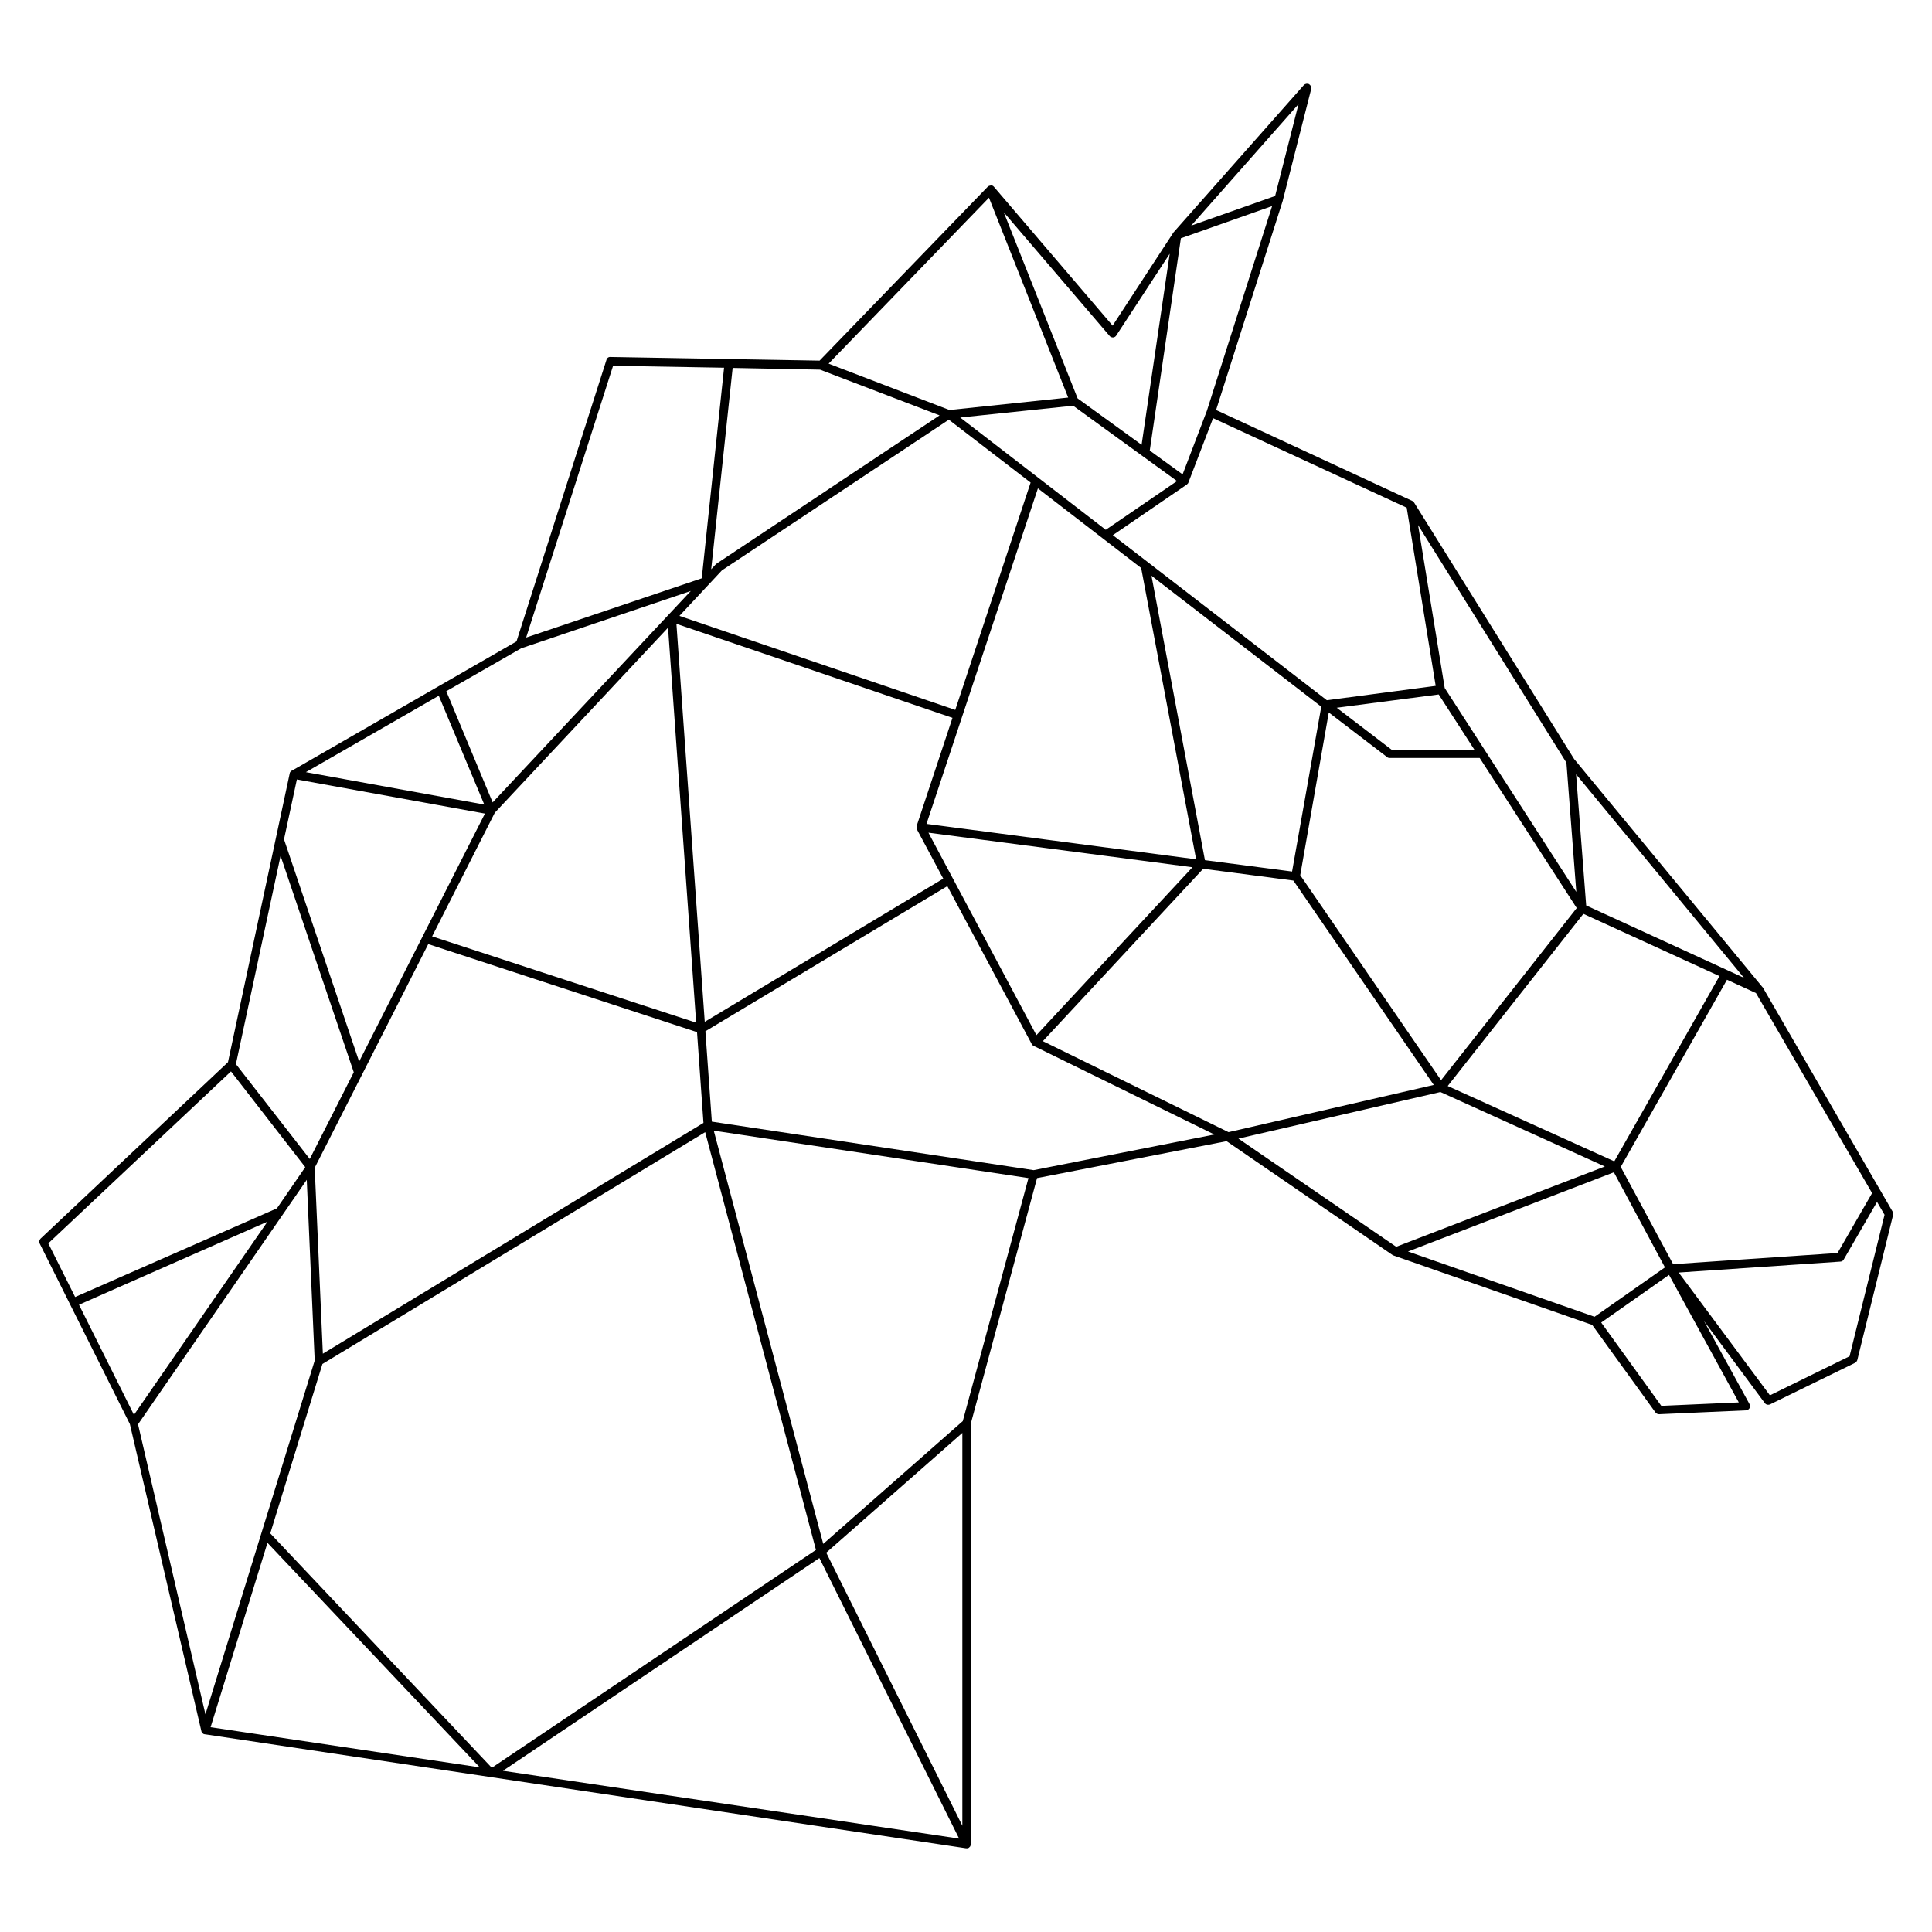
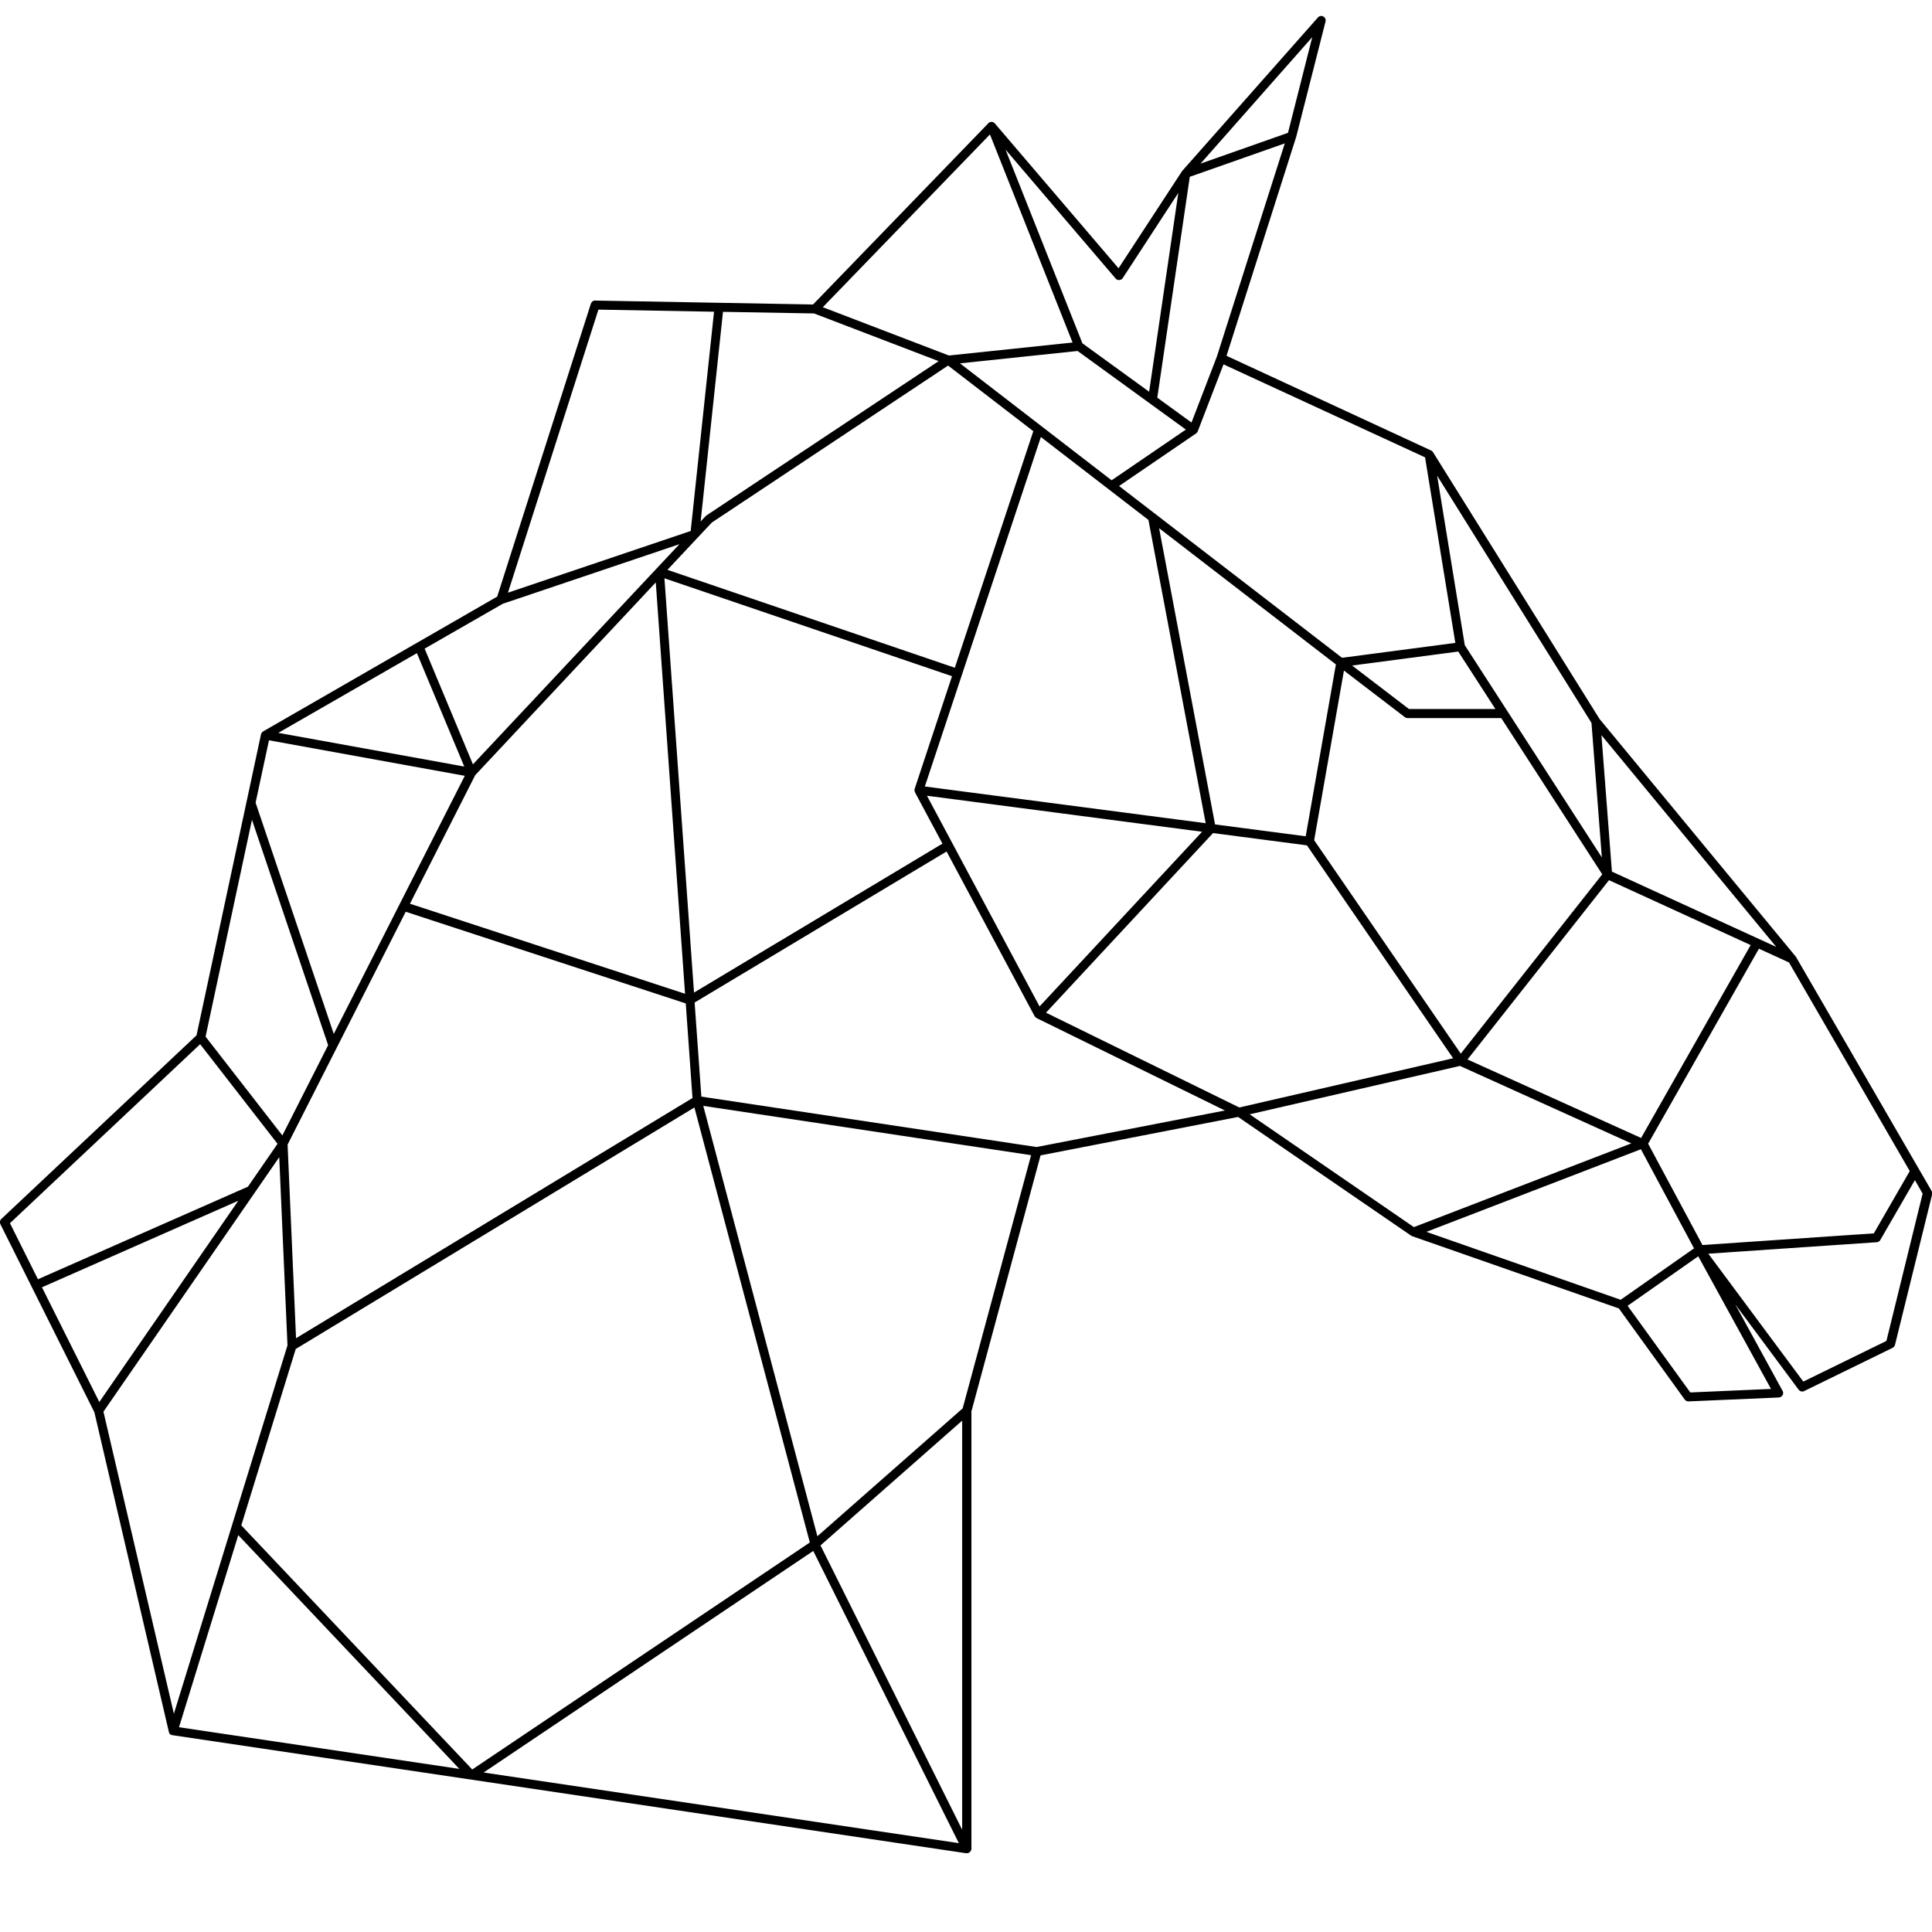
- <svg xmlns="http://www.w3.org/2000/svg" viewBox="0 0 900 900" xml:space="preserve">
-   <path d="M881.7,564.5L821.2,460c0,0,0,0,0,0c0,0,0-0.1-0.1-0.1c0,0-0.1-0.1-0.1-0.1l-87.7-106.2l-74.5-119.4l0,0  c-0.1-0.2-0.2-0.3-0.3-0.4c0,0,0,0-0.1-0.1c-0.1-0.1-0.3-0.2-0.4-0.3l0,0L566.5,191l31.1-97.6c0,0,0-0.1,0-0.1c0,0,0,0,0,0  c0,0,0,0,0,0l13.2-51.8c0.2-0.9-0.2-1.8-1-2.3c-0.8-0.4-1.8-0.2-2.4,0.4l-60.6,68.5c0,0,0,0,0,0c0,0,0,0,0,0c0,0-0.1,0.1-0.1,0.1  l-28.4,43.5l-55.3-64.7c0,0,0,0,0,0c-0.1-0.1-0.1-0.1-0.2-0.2c0,0-0.1-0.1-0.1-0.1c-0.1,0-0.1-0.1-0.2-0.1c0,0-0.1-0.1-0.1-0.1  c-0.1,0-0.2-0.1-0.2-0.1c0,0-0.1,0-0.1,0c-0.1,0-0.2,0-0.3,0c0,0-0.1,0-0.1,0c-0.4,0-0.8,0.1-1.2,0.3c0,0,0,0-0.1,0  c-0.1,0.1-0.2,0.1-0.2,0.2c0,0,0,0,0,0l-78.4,81.1l-97.4-1.7c-0.9-0.1-1.7,0.5-1.9,1.4l-41.9,131.1l-104.6,60.2c0,0,0,0-0.1,0  c-0.1,0-0.1,0.1-0.2,0.1c0,0-0.1,0.1-0.1,0.1c-0.1,0.1-0.1,0.1-0.2,0.2c0,0-0.1,0.1-0.1,0.1c0,0.1-0.1,0.1-0.1,0.2  c0,0-0.1,0.1-0.1,0.1c0,0.1-0.1,0.2-0.1,0.2c0,0,0,0.1,0,0.1l-28.8,134.7l-87.3,82.2c-0.6,0.6-0.8,1.6-0.4,2.3l42,84.1l33.3,143  c0,0,0,0,0,0c0,0.2,0.1,0.3,0.2,0.5c0,0,0,0.1,0.1,0.1c0.1,0.1,0.2,0.3,0.3,0.4c0,0,0,0,0.1,0.1c0.1,0.1,0.3,0.2,0.4,0.3  c0,0,0.1,0,0.1,0c0.1,0,0.2,0.1,0.4,0.1c0,0,0.1,0,0.1,0L450,861c0.1,0,0.2,0,0.3,0c0,0,0,0,0,0c0,0,0,0,0,0c0.1,0,0.3,0,0.4,0  c0,0,0.1,0,0.1,0c0.1,0,0.2-0.1,0.3-0.1c0,0,0.1,0,0.1-0.1c0.1,0,0.1-0.1,0.2-0.1c0,0,0.1-0.1,0.1-0.1c0,0,0.1-0.1,0.1-0.1  c0.1-0.1,0.1-0.1,0.2-0.2c0,0,0.1-0.1,0.1-0.1c0-0.1,0.1-0.1,0.1-0.2c0-0.1,0-0.1,0.1-0.2c0-0.1,0.1-0.1,0.1-0.2c0-0.1,0-0.1,0-0.2  c0-0.1,0-0.2,0-0.2c0,0,0-0.1,0-0.1V663.3l30.9-114.5l88.3-17.2l77.4,53.1c0,0,0,0,0,0c0,0,0.1,0,0.1,0c0.1,0.1,0.2,0.1,0.4,0.2  l92.4,32.3l29.5,40.8c0.4,0.5,1,0.8,1.7,0.8l40.4-1.8c0.7,0,1.3-0.4,1.7-1c0.3-0.6,0.3-1.3,0-1.9l-21.2-38.7l28.3,38.2  c0.6,0.8,1.6,1,2.5,0.6l39.5-19.3c0.5-0.3,0.9-0.7,1.1-1.3l16.7-67.7C882.1,565.5,882,565,881.7,564.5z M872.1,555.8L856,583.7  l-76.6,5.2L755,543.6l49.5-87.2l13.5,6.2L872.1,555.8z M324.7,480.8l3,42.3L150.4,630.6l-3.8-86.6l22.1-43.5l0,0l30.8-60.7  L324.7,480.8z M201.3,436.2l29.2-57.6l80.7-86.2l13.1,184L201.3,436.2z M315.1,290.6l128.6,43.8L427,384.8c0,0.1,0,0.1,0,0.2  c0,0.1,0,0.1,0,0.2c0,0.1,0,0.1,0,0.2c0,0.1,0,0.1,0,0.2c0,0,0,0.1,0,0.1c0,0.1,0,0.2,0,0.3c0,0,0,0.1,0,0.1c0,0.1,0.1,0.2,0.1,0.2  c0,0,0,0,0,0l12.3,23L328.3,476L315.1,290.6z M480.1,224.8L445,330.7l-128.5-43.8l19.8-21.2L442,195.5L480.1,224.8z M447.3,194.5  l52.6-5.5l48.4,35.1l-33.2,22.7L447.3,194.5z M432.5,387.9l123,16.1l-72.7,78.2L432.5,387.9z M431.6,383.8l51.9-156.3l48.1,37.1  l25.6,135.7L431.6,383.8z M536.4,268.2l79.1,61L601.9,406l-40.6-5.3L536.4,268.2z M619,331.9l27.2,20.8c0.3,0.3,0.8,0.4,1.2,0.4  h41.9l45.2,69.9l-63.2,80.2l-65.6-95.5L619,331.9z M622.7,329.7l47.5-6.2l16.6,25.7h-38.6L622.7,329.7z M737.6,425.7l63.4,29  l-49,86.3l-77.6-35.1L737.6,425.7z M812.4,455.5l-73.5-33.7l-4.7-61.1L812.4,455.5z M729.7,355.3l4.6,60.2L673,320.5l-12.4-75.9  L729.7,355.3z M655.3,236.5l13.5,83l-50.7,6.7l-99.7-76.9l34.5-23.6c0.1,0,0.1-0.1,0.1-0.1c0,0,0.1-0.1,0.1-0.1  c0.1-0.1,0.1-0.2,0.2-0.2c0,0,0.1-0.1,0.1-0.1c0.1-0.1,0.1-0.2,0.2-0.4c0,0,0,0,0,0l11.5-30L655.3,236.5z M604.9,48.5L594,91.3  l-39.1,13.8L604.9,48.5z M550.1,111l42.5-15l-30.4,95.4L550.9,221l-15.3-11.1L550.1,111z M516.9,156.5c0.4,0.5,1,0.7,1.6,0.7  c0.6,0,1.2-0.4,1.5-0.9l24.9-38.1l-13.1,89l-29.8-21.6l-34.4-86.7L516.9,156.5z M460.7,92.1l36.9,93.1l-55.3,5.8L386,169.4  L460.7,92.1z M382,172.2l55.7,21.3l-103.8,69c-0.1,0.1-0.2,0.2-0.4,0.3l-2.2,2.4l10-93.8L382,172.2z M285.6,170.4l51.7,0.9  l-10.4,98.1L245.1,297L285.6,170.4z M242.8,302l79-26.7l-92.3,98.5l-21.6-51.8L242.8,302z M204.4,324.1l21.2,50.7l-83.1-15.1  L204.4,324.1z M138.3,363.1l87.6,15.9l-58.6,115.5l-35-103.5L138.3,363.1z M130.7,398.7l34.1,100.8l-20.5,40.4l-34.4-44.2  L130.7,398.7z M22.5,579.2l85.1-80.1l34.6,44.6l-13.2,19.2L35,604.2L22.5,579.2z M36.8,607.8l87.8-38.7l-62.2,90L36.8,607.8z   M64.3,663.5l78.6-113.9l3.7,84.2L95.7,798.6L64.3,663.5z M98.1,804.6l26.5-85.9l98.9,104.6L98.1,804.6z M125.9,714.3l24.3-78.9  l178.3-108l51.6,194.6l-151,101.5L125.9,714.3z M234.3,824.9l147.4-99.1l65.1,130.7L234.3,824.9z M448.3,850.5l-63.4-127.2  l63.4-55.8V850.5z M448.5,662l-65,57.2l-51-192.5l146.6,22.1L448.5,662z M481.5,545.1l-149.9-22.6l-3-42.1l112.7-67.6l39.4,73.7  c0,0,0,0,0,0c0.1,0.2,0.2,0.3,0.3,0.4c0,0,0,0,0,0c0.1,0.1,0.3,0.2,0.5,0.3c0,0,0,0,0,0l84.2,41.3L481.5,545.1z M485.8,485  l74.7-80.3l42,5.5l65.4,95.2l-95.6,22L485.8,485z M576.9,530.4l94.1-21.7l76.6,34.7l-97.2,37.4L576.9,530.4z M655.9,583l95.9-36.9  l23.8,44.3l-32.8,23L655.9,583z M810,653.3l-36.1,1.6l-28-38.8l31.6-22.2L810,653.3z M861.6,631.8L824.5,650L782,592.8l75.3-5.1  c0.7,0,1.3-0.4,1.6-1l15.5-26.8l3.5,6L861.6,631.8z" />
+ <svg xmlns="http://www.w3.org/2000/svg" version="1.1" id="Horse" x="0px" y="0px" viewBox="0 0 1920 1920" style="enable-background:new 0 0 1920 1920;" xml:space="preserve">
+   <path d="M1919.4,1183.2l-134.6-232.3c0,0,0,0,0,0c0-0.1-0.1-0.2-0.2-0.2c-0.1-0.1-0.1-0.2-0.2-0.3l-194.8-235.9L1424,449.2l0,0  c-0.2-0.3-0.5-0.6-0.8-0.9c-0.1-0.1-0.1-0.1-0.2-0.1c-0.3-0.3-0.6-0.5-1-0.6l0,0l-203.1-94l69-216.8c0-0.1,0-0.1,0.1-0.2  c0,0,0,0,0,0c0,0,0,0,0,0l29.3-115.2c0.5-2-0.4-4.1-2.2-5c-1.8-1-4-0.6-5.4,1l-134.6,152.2c0,0,0,0.1-0.1,0.1c0,0-0.1,0.1-0.1,0.1  c-0.1,0.1-0.2,0.2-0.2,0.3l-63.1,96.5L988.7,122.7c0,0-0.1-0.1-0.1-0.1c-0.1-0.1-0.3-0.3-0.4-0.4c-0.1-0.1-0.2-0.2-0.3-0.2  c-0.1-0.1-0.3-0.2-0.5-0.3c-0.1-0.1-0.2-0.1-0.3-0.2c-0.2-0.1-0.3-0.1-0.5-0.2c-0.1,0-0.2-0.1-0.3-0.1c-0.2-0.1-0.5-0.1-0.7-0.1  c-0.1,0-0.1,0-0.2,0c-0.9,0-1.8,0.2-2.6,0.8c0,0-0.1,0.1-0.1,0.1c-0.2,0.1-0.4,0.3-0.5,0.5c0,0,0,0,0,0L808,302.6l-216.5-3.9  c-2-0.1-3.7,1.2-4.3,3.1l-93.1,291.1L261.6,726.8c0,0-0.1,0.1-0.1,0.1c-0.2,0.1-0.3,0.2-0.4,0.3c-0.1,0.1-0.2,0.2-0.3,0.2  c-0.1,0.1-0.2,0.3-0.4,0.4c-0.1,0.1-0.2,0.2-0.2,0.3c-0.1,0.1-0.2,0.3-0.3,0.5c-0.1,0.1-0.1,0.2-0.2,0.3c-0.1,0.2-0.1,0.3-0.2,0.5  c0,0.1-0.1,0.2-0.1,0.3l-64.1,299.2l-194,182.5c-1.4,1.3-1.8,3.5-0.9,5.2l93.4,186.9l74,317.6c0,0,0,0.1,0,0.1  c0.1,0.4,0.2,0.8,0.4,1.1c0,0.1,0.1,0.1,0.1,0.2c0.2,0.3,0.4,0.6,0.6,0.8c0,0,0.1,0.1,0.1,0.1c0.3,0.3,0.6,0.5,1,0.6  c0.1,0,0.2,0.1,0.2,0.1c0.3,0.1,0.5,0.2,0.8,0.2c0.1,0,0.2,0.1,0.3,0.1L960,1841.7c0.2,0,0.4,0,0.7,0c0,0,0,0,0,0c0,0,0,0,0,0  c0.3,0,0.6,0,0.9-0.1c0.1,0,0.2,0,0.3-0.1c0.2-0.1,0.4-0.1,0.7-0.2c0.1,0,0.2-0.1,0.3-0.1c0.2-0.1,0.3-0.2,0.4-0.3  c0.1-0.1,0.2-0.1,0.3-0.2c0.1-0.1,0.2-0.2,0.3-0.2c0.1-0.1,0.3-0.3,0.4-0.4c0.1-0.1,0.1-0.2,0.2-0.3c0.1-0.1,0.2-0.3,0.3-0.5  c0.1-0.1,0.1-0.2,0.2-0.4c0.1-0.2,0.1-0.3,0.2-0.5c0-0.1,0.1-0.2,0.1-0.4c0-0.2,0-0.4,0.1-0.5c0-0.1,0-0.2,0-0.2v-434.7l68.7-254.4  l196.3-38.2l172,118c0,0,0,0,0,0c0.1,0,0.1,0.1,0.2,0.1c0.3,0.2,0.5,0.3,0.8,0.4l205.4,71.8l65.5,90.6c0.9,1.2,2.3,1.9,3.8,1.8  l89.7-3.9c1.5-0.1,2.9-0.9,3.7-2.3c0.8-1.3,0.8-3,0-4.3l-47-85.9l63,84.8c1.3,1.7,3.6,2.3,5.5,1.3l87.8-42.9c1.2-0.6,2-1.6,2.4-2.9  l37.1-150.3C1920.1,1185.3,1920,1184.1,1919.4,1183.2z M1897.9,1163.8l-35.7,61.9l-170.3,11.6l-54-100.7l110.1-193.8l29.9,13.7  L1897.9,1163.8z M681.5,997.2l6.7,94l-394,238.7l-8.4-192.4l49-96.6l0,0l68.4-134.8L681.5,997.2z M407.4,898.1l64.9-127.8  l179.4-191.5l29.1,408.8L407.4,898.1z M660.3,574.7l285.8,97.3L909,783.9c0,0.1-0.1,0.3-0.1,0.4c0,0.1-0.1,0.3-0.1,0.4  c0,0.2,0,0.3,0,0.5c0,0.1,0,0.3,0,0.4c0,0.1,0,0.2,0.1,0.3c0,0.2,0.1,0.4,0.1,0.6c0,0.1,0.1,0.2,0.1,0.3c0.1,0.2,0.1,0.4,0.2,0.5  c0,0,0,0,0,0.1l27.3,51l-246.9,148L660.3,574.7z M1026.9,428.5l-78,235.1l-285.6-97.3l44.1-47l234.8-156L1026.9,428.5z M954,361.1  l116.9-12.3l107.6,78.1l-73.8,50.4L954,361.1z M921.2,790.8l273.4,35.8l-161.5,173.6L921.2,790.8z M919.1,781.6l115.3-347.3  l106.9,82.4l56.9,301.4L919.1,781.6z M1151.9,524.9l175.7,135.4l-30,170.8l-90.1-11.8L1151.9,524.9z M1335.6,666.4l60.5,46.3  c0.8,0.6,1.7,0.9,2.7,0.9h93.1l100.4,155.3l-140.6,178.2L1306,835L1335.6,666.4z M1343.7,661.4l105.5-13.9l36.9,57.1h-85.9  L1343.7,661.4z M1599,874.7l140.8,64.5l-108.9,191.7l-172.5-78L1599,874.7z M1765.2,941l-163.3-74.8l-10.4-135.6L1765.2,941z   M1581.6,718.4l10.3,133.7l-136.2-210.9l-27.5-168.5L1581.6,718.4z M1416.2,454.5l30.1,184.4l-112.6,14.8L1112.1,483l76.6-52.3  c0.1-0.1,0.2-0.2,0.3-0.3c0.1-0.1,0.2-0.1,0.3-0.2c0.2-0.2,0.3-0.3,0.4-0.5c0.1-0.1,0.1-0.1,0.2-0.2c0.2-0.3,0.3-0.5,0.4-0.8  c0,0,0,0,0,0l25.6-66.6L1416.2,454.5z M1304.1,36.9l-24.1,95.1l-86.9,30.6L1304.1,36.9z M1182.4,175.7l94.4-33.2l-67.5,211.9  l-25.2,65.5l-34-24.7L1182.4,175.7z M1108.7,276.8c0.9,1.1,2.3,1.6,3.7,1.5c1.4-0.1,2.7-0.8,3.4-2l55.2-84.6l-29,197.6l-66.3-48.1  l-76.4-192.5L1108.7,276.8z M983.8,133.6l82.1,206.8L943,353.3l-125.3-48L983.8,133.6z M809,311.5l123.8,47.4L702.1,512.2  c-0.3,0.2-0.5,0.4-0.8,0.7l-5,5.3l22.2-208.3L809,311.5z M594.7,307.7l114.9,2.1l-23.2,217.9l-181.6,61.3L594.7,307.7z M499.7,600  l175.5-59.2L470,759.6l-48-115L499.7,600z M414.3,649.1l47.1,112.7l-184.8-33.5L414.3,649.1z M267.3,735.7L461.9,771l-130.2,256.5  L254,797.7L267.3,735.7z M250.4,814.7l75.7,224l-45.5,89.7l-76.3-98.2L250.4,814.7z M9.9,1215.6l189-177.9l76.9,99l-29.4,42.6  l-208.7,92L9.9,1215.6z M41.7,1279.3l195.1-86l-138.1,200L41.7,1279.3z M102.8,1402.9L277.5,1150l8.2,187l-112.9,366.1L102.8,1402.9  z M177.9,1716.5l58.9-190.9l219.7,232.3L177.9,1716.5z M239.8,1515.9l54.1-175.3l396.2-240l114.7,432.3l-335.5,225.6L239.8,1515.9z   M480.6,1761.5l327.6-220.2l144.7,290.4L480.6,1761.5z M956.2,1818.4l-140.8-282.6l140.8-124V1818.4z M956.7,1399.6l-144.4,127.1  L698.9,1099l325.8,49L956.7,1399.6z M1030.1,1139.9L697,1089.8l-6.7-93.5l250.4-150.1l87.5,163.7c0,0,0.1,0.1,0.1,0.1  c0.2,0.3,0.4,0.6,0.7,0.9c0,0,0,0.1,0.1,0.1c0.3,0.3,0.6,0.5,1,0.7c0,0,0.1,0.1,0.1,0.1l187.1,91.8L1030.1,1139.9z M1039.5,1006.4  l166-178.5l93.3,12.2l145.3,211.6l-212.5,48.9L1039.5,1006.4z M1241.9,1107.4l209-48.1l170.3,77l-216.1,83.2L1241.9,1107.4z   M1417.5,1224.2l213.2-82.1l52.8,98.5l-72.9,51.1L1417.5,1224.2z M1760,1380.3l-80.2,3.5l-62.3-86.1l70.2-49.2L1760,1380.3z   M1874.7,1332.6l-82.6,40.4l-94.4-127.1l167.4-11.4c1.5-0.1,2.8-0.9,3.5-2.2l34.4-59.5l7.7,13.4L1874.7,1332.6z" />
</svg>
